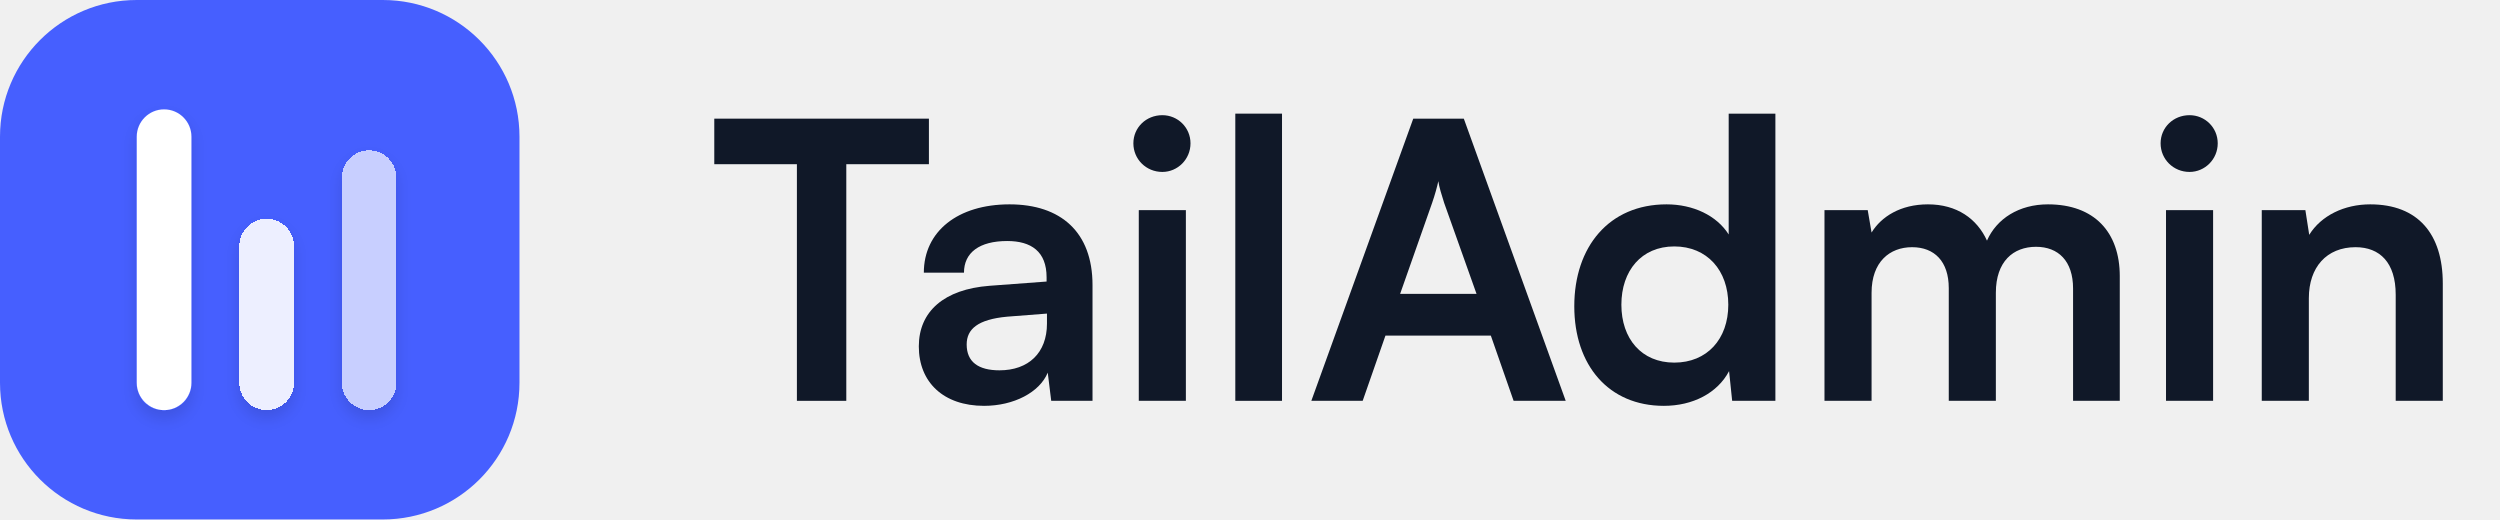
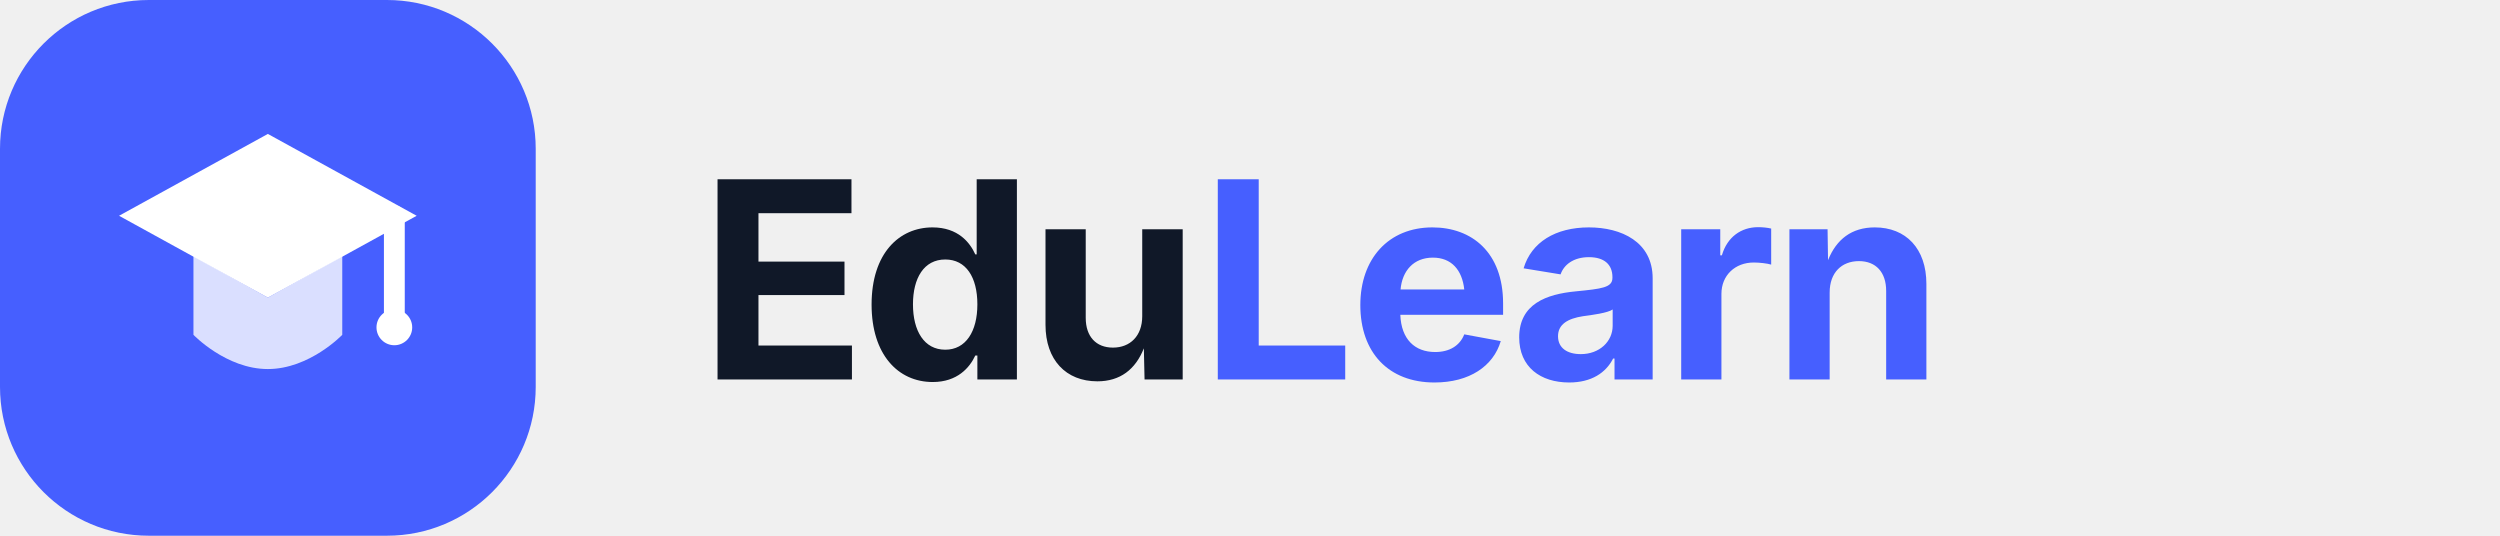
- <svg xmlns="http://www.w3.org/2000/svg" width="154" height="32" viewBox="0 0 154 32" fill="none">
-   <path d="M0 8.421C0 3.77 3.77 0 8.421 0H23.579C28.23 0 32 3.77 32 8.421V23.579C32 28.23 28.23 32 23.579 32H8.421C3.77 32 0 28.23 0 23.579V8.421Z" fill="#465FFF" />
-   <g filter="url(#filter0_d_1624_24907)">
-     <path d="M8.424 8.422C8.424 7.491 9.178 6.737 10.108 6.737V6.737C11.038 6.737 11.792 7.491 11.792 8.422V23.579C11.792 24.51 11.038 25.264 10.108 25.264V25.264C9.178 25.264 8.424 24.51 8.424 23.579V8.422Z" fill="white" />
-   </g>
-   <g filter="url(#filter1_d_1624_24907)">
-     <path d="M14.742 15.157C14.742 14.227 15.496 13.473 16.426 13.473V13.473C17.357 13.473 18.111 14.227 18.111 15.157V23.578C18.111 24.508 17.357 25.262 16.426 25.262V25.262C15.496 25.262 14.742 24.508 14.742 23.578V15.157Z" fill="white" fill-opacity="0.9" shape-rendering="crispEdges" />
-   </g>
-   <g filter="url(#filter2_d_1624_24907)">
-     <path d="M21.055 10.946C21.055 10.016 21.809 9.262 22.739 9.262V9.262C23.669 9.262 24.423 10.016 24.423 10.946V23.578C24.423 24.508 23.669 25.262 22.739 25.262V25.262C21.809 25.262 21.055 24.508 21.055 23.578V10.946Z" fill="white" fill-opacity="0.7" shape-rendering="crispEdges" />
-   </g>
-   <path d="M44 10.115H49.089V24.691H52.132V10.115H57.221V7.309H44V10.115Z" fill="#101828" />
-   <path d="M60.617 25C62.448 25 64.042 24.168 64.541 22.955L64.755 24.691H67.299V17.558C67.299 14.3 65.349 12.588 62.187 12.588C59.001 12.588 56.908 14.252 56.908 16.797H59.381C59.381 15.56 60.332 14.847 62.044 14.847C63.519 14.847 64.47 15.489 64.47 17.082V17.343L60.95 17.605C58.168 17.819 56.599 19.174 56.599 21.338C56.599 23.549 58.121 25 60.617 25ZM61.569 22.812C60.261 22.812 59.547 22.289 59.547 21.219C59.547 20.268 60.237 19.674 62.044 19.507L64.493 19.317V19.935C64.493 21.742 63.352 22.812 61.569 22.812Z" fill="#101828" />
-   <path d="M71.6 10.591C72.551 10.591 73.335 9.806 73.335 8.831C73.335 7.856 72.551 7.095 71.6 7.095C70.601 7.095 69.816 7.856 69.816 8.831C69.816 9.806 70.601 10.591 71.6 10.591ZM70.149 24.691H73.05V12.944H70.149V24.691Z" fill="#101828" />
-   <path d="M78.972 24.691V7H76.095V24.691H78.972Z" fill="#101828" />
-   <path d="M83.941 24.691L85.344 20.672H91.835L93.238 24.691H96.448L90.171 7.309H87.056L80.778 24.691H83.941ZM88.221 12.493C88.387 12.017 88.53 11.494 88.601 11.161C88.649 11.518 88.815 12.041 88.958 12.493L90.955 18.104H86.247L88.221 12.493Z" fill="#101828" />
-   <path d="M102.493 25C104.276 25 105.798 24.215 106.511 22.86L106.701 24.691H109.364V7H106.487V14.443C105.75 13.277 104.3 12.588 102.659 12.588C99.116 12.588 96.976 15.203 96.976 18.865C96.976 22.503 99.092 25 102.493 25ZM103.135 22.337C101.113 22.337 99.877 20.863 99.877 18.77C99.877 16.678 101.113 15.18 103.135 15.18C105.156 15.18 106.463 16.654 106.463 18.77C106.463 20.886 105.156 22.337 103.135 22.337Z" fill="#101828" />
-   <path d="M115.289 24.691V18.033C115.289 16.131 116.406 15.227 117.785 15.227C119.164 15.227 120.044 16.107 120.044 17.748V24.691H122.945V18.033C122.945 16.107 124.015 15.203 125.418 15.203C126.797 15.203 127.701 16.083 127.701 17.771V24.691H130.578V17.011C130.578 14.3 129.008 12.588 126.155 12.588C124.372 12.588 122.993 13.468 122.398 14.823C121.78 13.468 120.543 12.588 118.76 12.588C117.072 12.588 115.883 13.349 115.289 14.324L115.051 12.944H112.388V24.691H115.289Z" fill="#101828" />
-   <path d="M134.876 10.591C135.827 10.591 136.612 9.806 136.612 8.831C136.612 7.856 135.827 7.095 134.876 7.095C133.877 7.095 133.093 7.856 133.093 8.831C133.093 9.806 133.877 10.591 134.876 10.591ZM133.426 24.691H136.327V12.944H133.426V24.691Z" fill="#101828" />
-   <path d="M142.225 24.691V18.366C142.225 16.464 143.318 15.227 145.102 15.227C146.6 15.227 147.575 16.178 147.575 18.152V24.691H150.476V17.462C150.476 14.419 148.954 12.588 146.005 12.588C144.412 12.588 142.985 13.277 142.248 14.466L142.011 12.944H139.324V24.691H142.225Z" fill="#101828" />
-   <defs>
-     <filter id="filter0_d_1624_24907" x="7.424" y="6.237" width="5.368" height="20.526" filterUnits="userSpaceOnUse" color-interpolation-filters="sRGB">
-       <feFlood flood-opacity="0" result="BackgroundImageFix" />
-       <feColorMatrix in="SourceAlpha" type="matrix" values="0 0 0 0 0 0 0 0 0 0 0 0 0 0 0 0 0 0 127 0" result="hardAlpha" />
-       <feOffset dy="0.5" />
-       <feGaussianBlur stdDeviation="0.5" />
-       <feComposite in2="hardAlpha" operator="out" />
-       <feColorMatrix type="matrix" values="0 0 0 0 0 0 0 0 0 0 0 0 0 0 0 0 0 0 0.12 0" />
-       <feBlend mode="normal" in2="BackgroundImageFix" result="effect1_dropShadow_1624_24907" />
-       <feBlend mode="normal" in="SourceGraphic" in2="effect1_dropShadow_1624_24907" result="shape" />
-     </filter>
-     <filter id="filter1_d_1624_24907" x="13.742" y="12.973" width="5.368" height="13.79" filterUnits="userSpaceOnUse" color-interpolation-filters="sRGB">
-       <feFlood flood-opacity="0" result="BackgroundImageFix" />
-       <feColorMatrix in="SourceAlpha" type="matrix" values="0 0 0 0 0 0 0 0 0 0 0 0 0 0 0 0 0 0 127 0" result="hardAlpha" />
-       <feOffset dy="0.5" />
-       <feGaussianBlur stdDeviation="0.5" />
-       <feComposite in2="hardAlpha" operator="out" />
-       <feColorMatrix type="matrix" values="0 0 0 0 0 0 0 0 0 0 0 0 0 0 0 0 0 0 0.12 0" />
-       <feBlend mode="normal" in2="BackgroundImageFix" result="effect1_dropShadow_1624_24907" />
-       <feBlend mode="normal" in="SourceGraphic" in2="effect1_dropShadow_1624_24907" result="shape" />
-     </filter>
-     <filter id="filter2_d_1624_24907" x="20.055" y="8.762" width="5.368" height="18" filterUnits="userSpaceOnUse" color-interpolation-filters="sRGB">
-       <feFlood flood-opacity="0" result="BackgroundImageFix" />
-       <feColorMatrix in="SourceAlpha" type="matrix" values="0 0 0 0 0 0 0 0 0 0 0 0 0 0 0 0 0 0 127 0" result="hardAlpha" />
-       <feOffset dy="0.5" />
-       <feGaussianBlur stdDeviation="0.5" />
-       <feComposite in2="hardAlpha" operator="out" />
-       <feColorMatrix type="matrix" values="0 0 0 0 0 0 0 0 0 0 0 0 0 0 0 0 0 0 0.12 0" />
-       <feBlend mode="normal" in2="BackgroundImageFix" result="effect1_dropShadow_1624_24907" />
-       <feBlend mode="normal" in="SourceGraphic" in2="effect1_dropShadow_1624_24907" result="shape" />
-     </filter>
-   </defs>
+ <svg xmlns="http://www.w3.org/2000/svg" width="168" height="36" viewBox="0 0 168 36" fill="none">
+   <rect width="36" height="36" rx="10" fill="#465FFF" />
+   <polygon points="18,9 8,14.5 18,20 28,14.5" fill="white" />
+   <path d="M13 17.2V22.5C13 22.5 15.2 24.8 18 24.8C20.8 24.8 23 22.5 23 22.5V17.2L18 20L13 17.2Z" fill="white" fill-opacity="0.8" />
+   <line x1="26.5" y1="14.5" x2="26.5" y2="21" stroke="white" stroke-width="1.4" stroke-linecap="round" />
+   <circle cx="26.5" cy="22" r="1.2" fill="white" />
+   <text x="47" y="25.5" font-family="'Inter', 'Segoe UI', Arial, sans-serif" font-size="18.5" font-weight="700" fill="#101828" letter-spacing="-0.4">Edu<tspan fill="#465FFF">Learn</tspan>
+   </text>
</svg>
